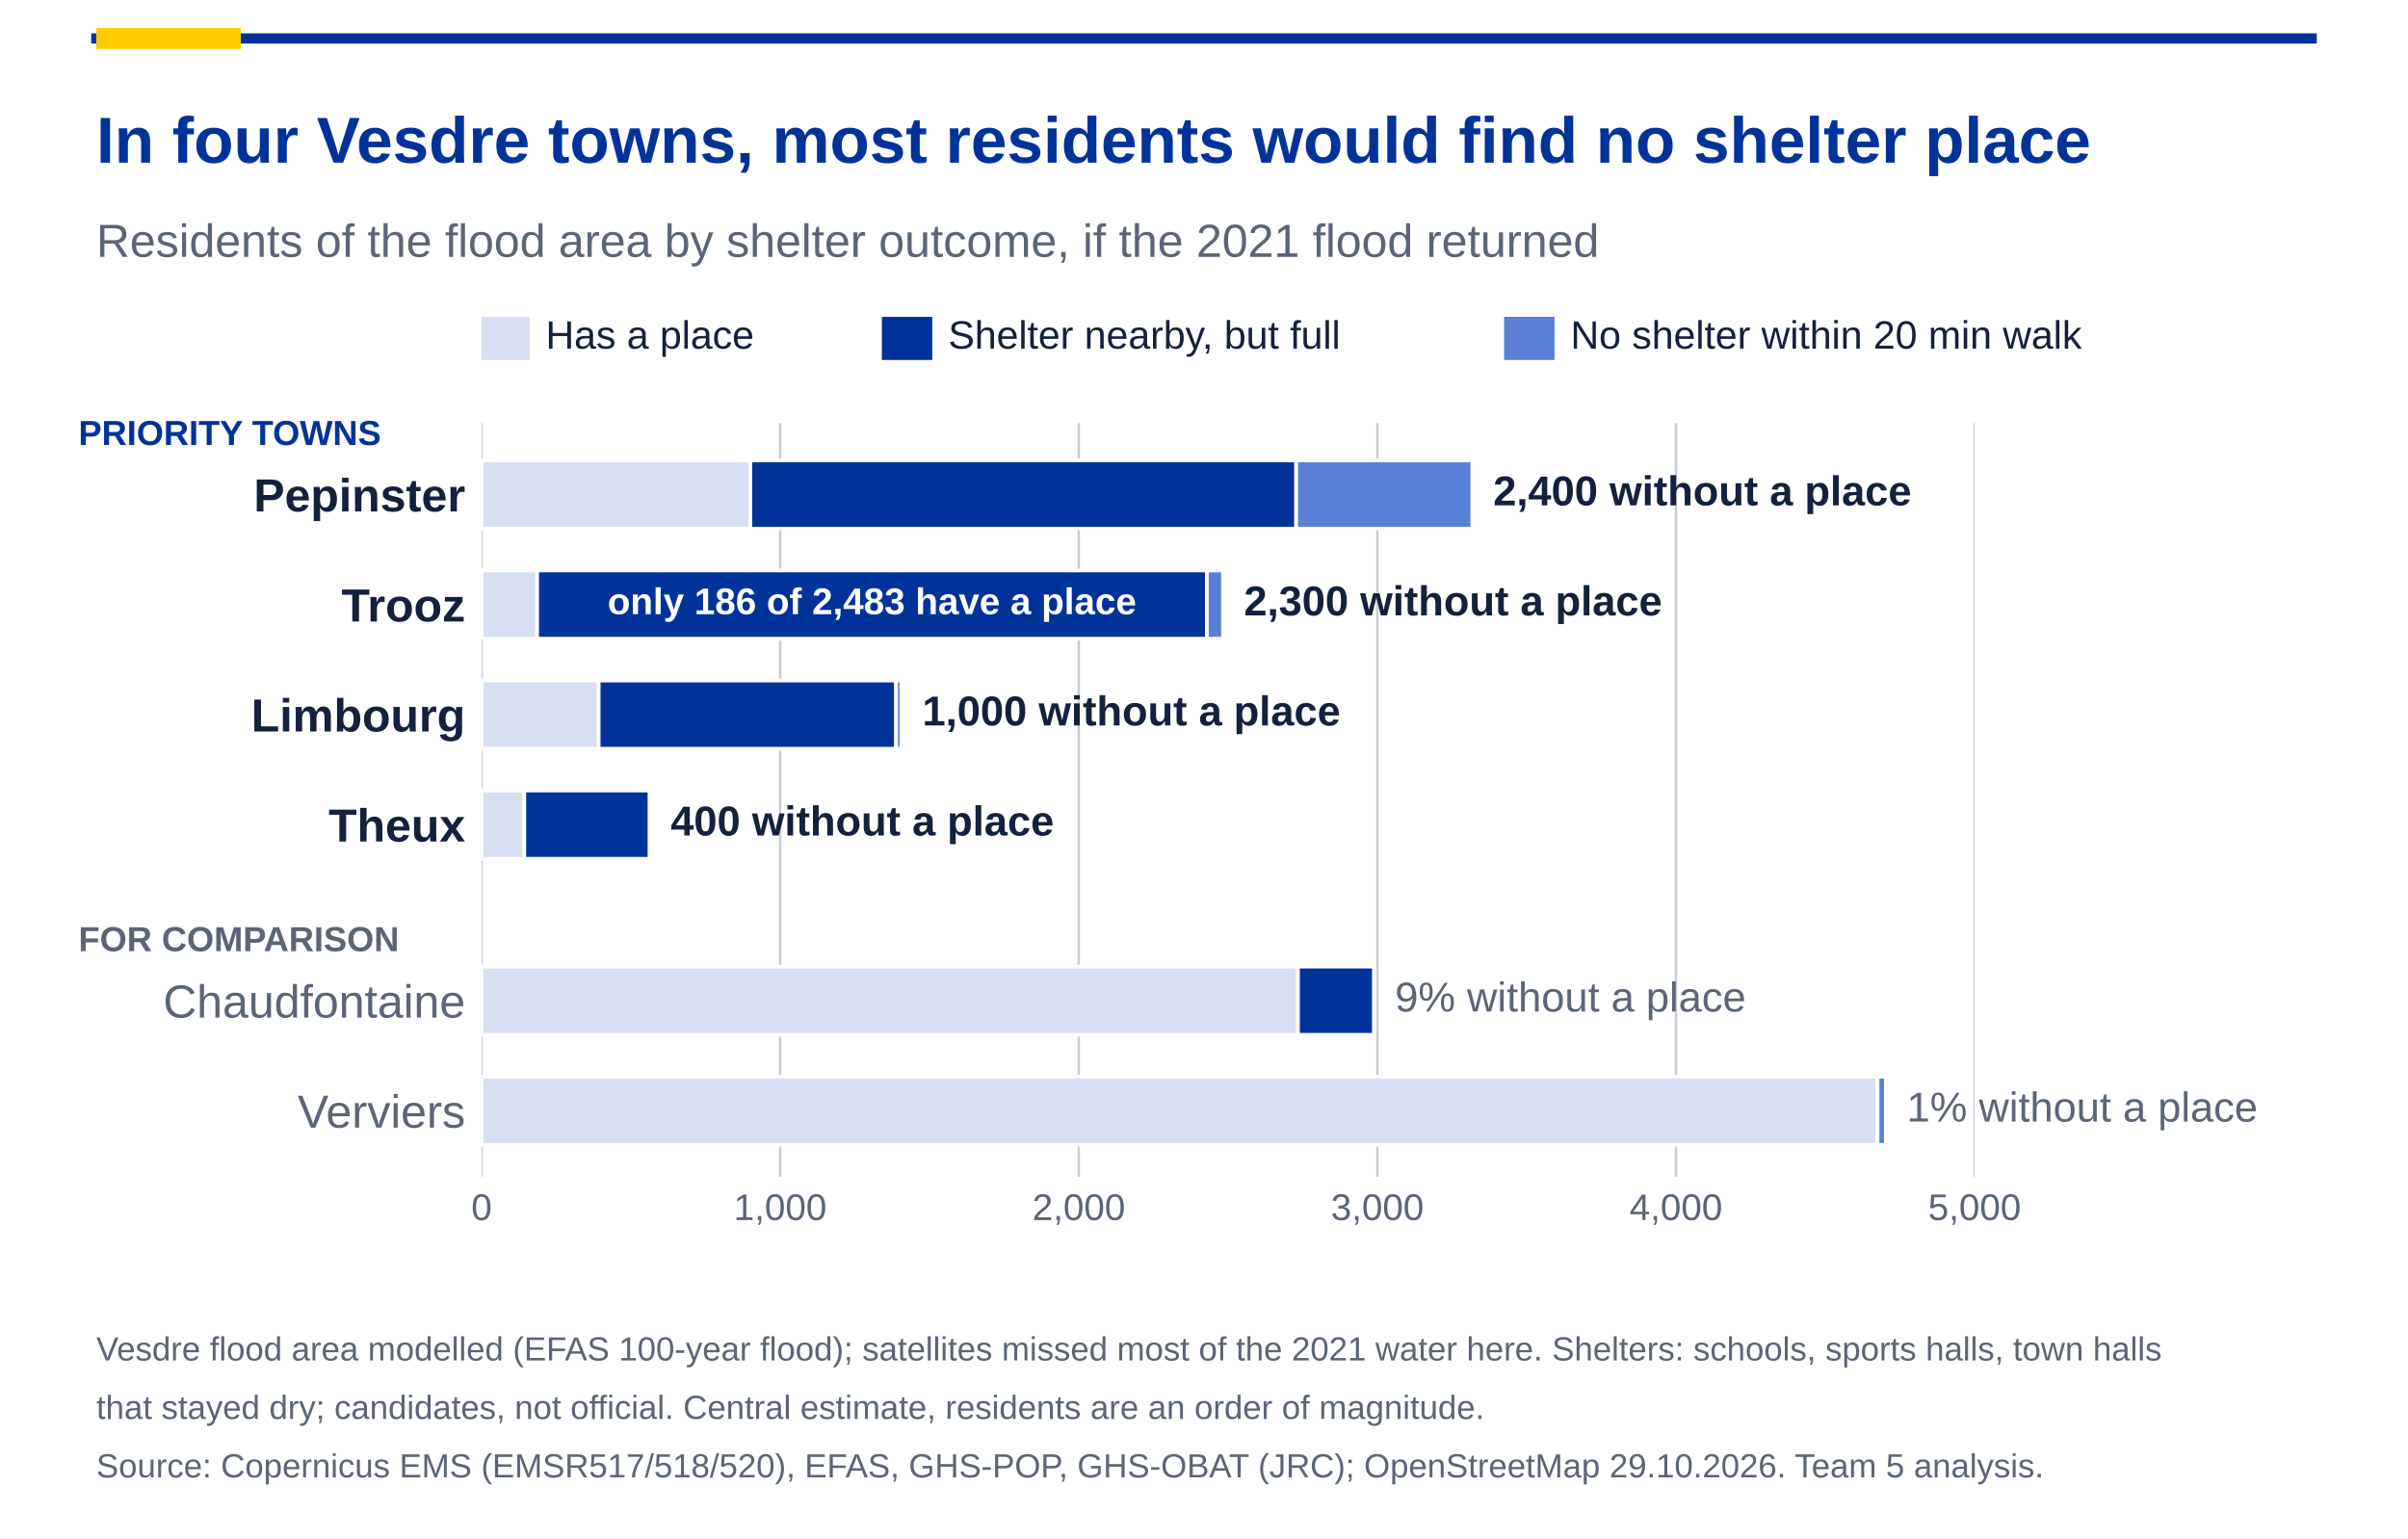
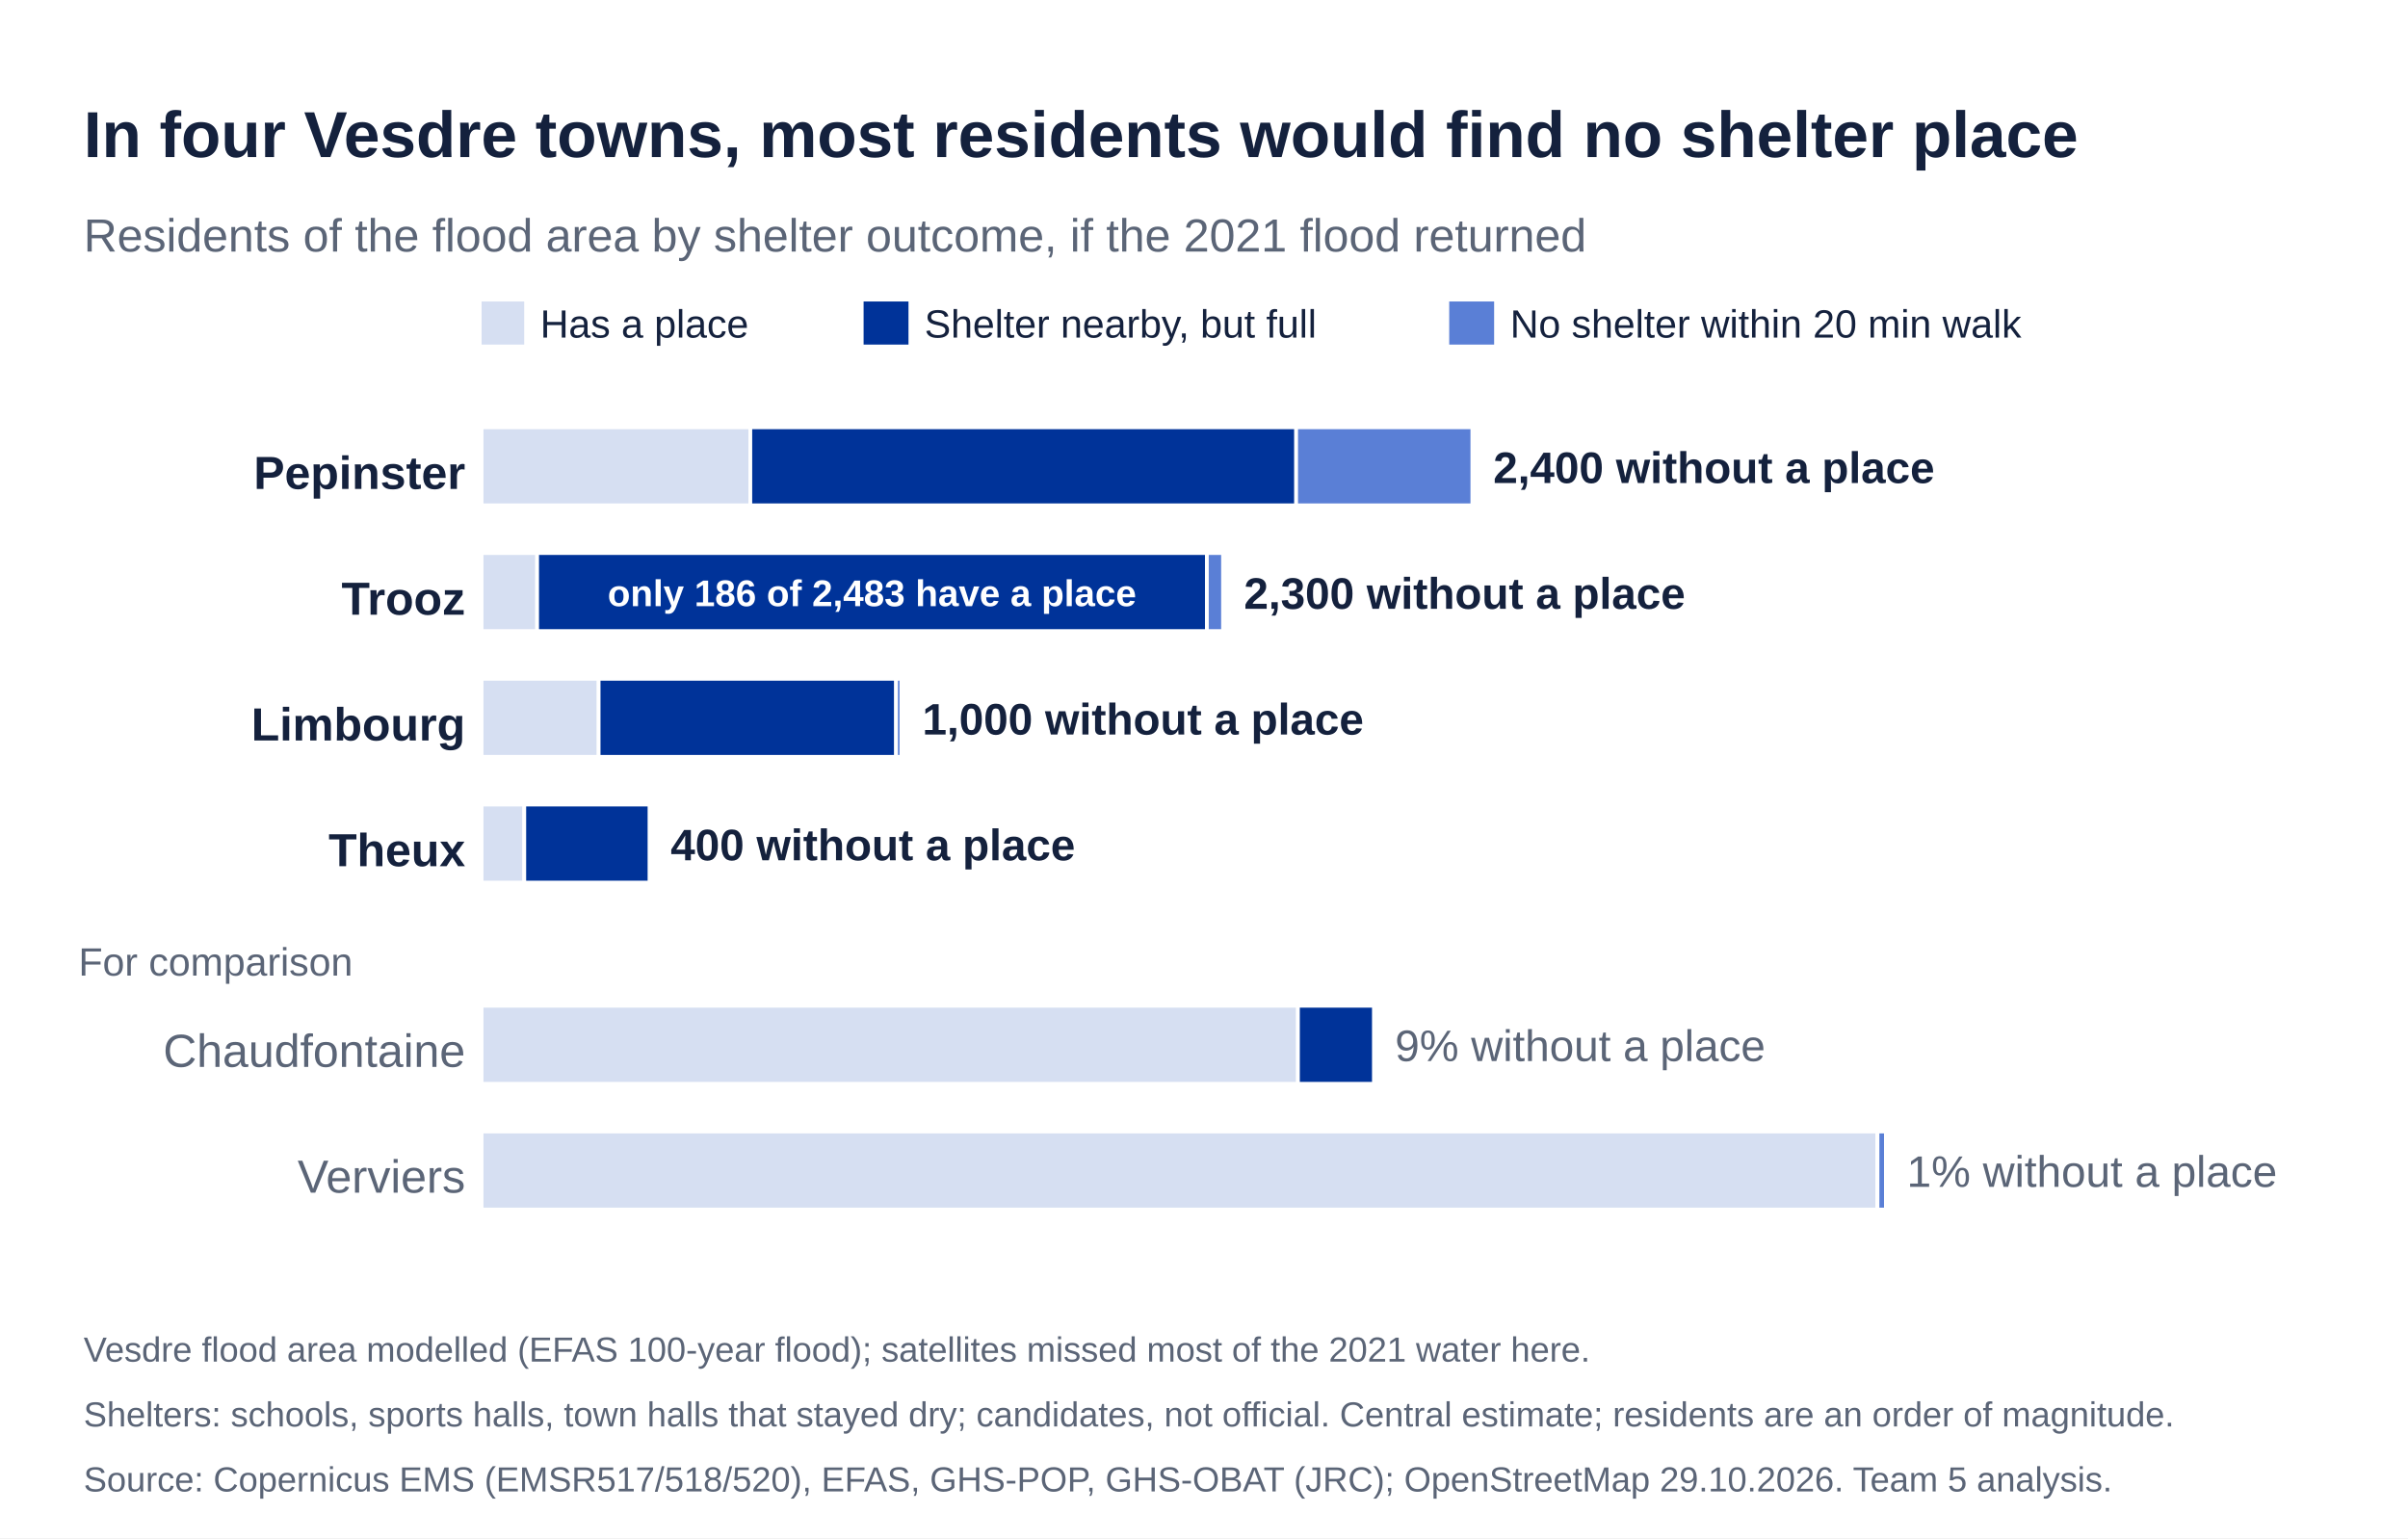
<svg xmlns="http://www.w3.org/2000/svg" width="518.4pt" height="331.2pt" viewBox="0 0 518.4 331.2" version="1.1">
  <defs>
    <style type="text/css">*{stroke-linejoin: round; stroke-linecap: butt}</style>
  </defs>
  <g id="figure_1">
    <g id="patch_1">
      <path d="M 0 331.2  L 518.4 331.2  L 518.4 0  L 0 0  z " style="fill: #ffffff" />
    </g>
    <g id="axes_1">
      <g id="patch_2">
-         <path d="M 103.68 253.368  L 425.088 253.368  L 425.088 91.08  L 103.68 91.08  z " style="fill: #ffffff" />
+         <path d="M 103.68 268.272  L 425.088 268.272  L 425.088 82.8  L 103.68 82.8  z " style="fill: #ffffff" />
      </g>
-       <g id="matplotlib.axis_1">
-         <g id="xtick_1">
-           <g id="line2d_1">
-             <path d="M 103.68 253.368  L 103.68 91.08  " clip-path="url(#p3f01659d98)" style="fill: none; stroke: #c7ccd6; stroke-width: 0.5; stroke-linecap: square" />
-           </g>
-           <g id="line2d_2" />
+       <g id="patch_3">
+         <path d="M 103.68 108.793  L 161.533 108.793  L 161.533 92.006  L 103.68 92.006  z " clip-path="url(#p056efa32e6)" style="fill: #d6dff2; stroke: #ffffff; stroke-width: 0.8; stroke-linejoin: miter" />
+       </g>
+       <g id="patch_4">
+         <path d="M 161.533 108.793  L 279.04 108.793  L 279.04 92.006  L 161.533 92.006  z " clip-path="url(#p056efa32e6)" style="fill: #003399; stroke: #ffffff; stroke-width: 0.8; stroke-linejoin: miter" />
+       </g>
+       <g id="patch_5">
+         <path d="M 279.04 108.793  L 316.966 108.793  L 316.966 92.006  L 279.04 92.006  z " clip-path="url(#p056efa32e6)" style="fill: #5a7fd6; stroke: #ffffff; stroke-width: 0.8; stroke-linejoin: miter" />
+       </g>
+       <g id="patch_6">
+         <path d="M 103.68 135.869  L 115.636 135.869  L 115.636 119.082  L 103.68 119.082  z " clip-path="url(#p056efa32e6)" style="fill: #d6dff2; stroke: #ffffff; stroke-width: 0.8; stroke-linejoin: miter" />
+       </g>
+       <g id="patch_7">
+         <path d="M 115.636 135.869  L 259.82 135.869  L 259.82 119.082  L 115.636 119.082  z " clip-path="url(#p056efa32e6)" style="fill: #003399; stroke: #ffffff; stroke-width: 0.8; stroke-linejoin: miter" />
+       </g>
+       <g id="patch_8">
+         <path d="M 259.82 135.869  L 263.291 135.869  L 263.291 119.082  L 259.82 119.082  z " clip-path="url(#p056efa32e6)" style="fill: #5a7fd6; stroke: #ffffff; stroke-width: 0.8; stroke-linejoin: miter" />
+       </g>
+       <g id="patch_9">
+         <path d="M 103.68 162.946  L 128.878 162.946  L 128.878 146.158  L 103.68 146.158  z " clip-path="url(#p056efa32e6)" style="fill: #d6dff2; stroke: #ffffff; stroke-width: 0.8; stroke-linejoin: miter" />
+       </g>
+       <g id="patch_10">
+         <path d="M 128.878 162.946  L 192.903 162.946  L 192.903 146.158  L 128.878 146.158  z " clip-path="url(#p056efa32e6)" style="fill: #003399; stroke: #ffffff; stroke-width: 0.8; stroke-linejoin: miter" />
+       </g>
+       <g id="patch_11">
+         <path d="M 192.903 162.946  L 194.06 162.946  L 194.06 146.158  L 192.903 146.158  z " clip-path="url(#p056efa32e6)" style="fill: #5a7fd6; stroke: #ffffff; stroke-width: 0.8; stroke-linejoin: miter" />
+       </g>
+       <g id="patch_12">
+         <path d="M 103.68 190.022  L 112.872 190.022  L 112.872 173.235  L 103.68 173.235  z " clip-path="url(#p056efa32e6)" style="fill: #d6dff2; stroke: #ffffff; stroke-width: 0.8; stroke-linejoin: miter" />
+       </g>
+       <g id="patch_13">
+         <path d="M 112.872 190.022  L 139.871 190.022  L 139.871 173.235  L 112.872 173.235  z " clip-path="url(#p056efa32e6)" style="fill: #003399; stroke: #ffffff; stroke-width: 0.8; stroke-linejoin: miter" />
+       </g>
+       <g id="patch_14">
+         <path d="M 139.871 190.022  L 139.871 190.022  L 139.871 173.235  L 139.871 173.235  z " clip-path="url(#p056efa32e6)" style="fill: #5a7fd6; stroke: #ffffff; stroke-width: 0.8; stroke-linejoin: miter" />
+       </g>
+       <g id="patch_15">
+         <path d="M 103.68 233.344  L 279.426 233.344  L 279.426 216.556  L 103.68 216.556  z " clip-path="url(#p056efa32e6)" style="fill: #d6dff2; stroke: #ffffff; stroke-width: 0.8; stroke-linejoin: miter" />
+       </g>
+       <g id="patch_16">
+         <path d="M 279.426 233.344  L 295.818 233.344  L 295.818 216.556  L 279.426 216.556  z " clip-path="url(#p056efa32e6)" style="fill: #003399; stroke: #ffffff; stroke-width: 0.8; stroke-linejoin: miter" />
+       </g>
+       <g id="patch_17">
+         <path d="M 295.818 233.344  L 295.818 233.344  L 295.818 216.556  L 295.818 216.556  z " clip-path="url(#p056efa32e6)" style="fill: #5a7fd6; stroke: #ffffff; stroke-width: 0.8; stroke-linejoin: miter" />
+       </g>
+       <g id="patch_18">
+         <path d="M 103.68 260.42  L 404.132 260.42  L 404.132 243.633  L 103.68 243.633  z " clip-path="url(#p056efa32e6)" style="fill: #d6dff2; stroke: #ffffff; stroke-width: 0.8; stroke-linejoin: miter" />
+       </g>
+       <g id="patch_19">
+         <path d="M 404.132 260.42  L 404.196 260.42  L 404.196 243.633  L 404.132 243.633  z " clip-path="url(#p056efa32e6)" style="fill: #003399; stroke: #ffffff; stroke-width: 0.8; stroke-linejoin: miter" />
+       </g>
+       <g id="patch_20">
+         <path d="M 404.196 260.42  L 405.996 260.42  L 405.996 243.633  L 404.196 243.633  z " clip-path="url(#p056efa32e6)" style="fill: #5a7fd6; stroke: #ffffff; stroke-width: 0.8; stroke-linejoin: miter" />
+       </g>
+       <g id="matplotlib.axis_1" />
+       <g id="matplotlib.axis_2">
+         <g id="ytick_1">
+           <g id="line2d_1" />
          <g id="text_1">
-             <text style="font-size: 8px; font-family: 'Arial', 'Helvetica Neue', 'DejaVu Sans'; text-anchor: middle; fill: #5b6577" x="103.68" y="262.692" transform="rotate(-0 103.68 262.6922)">0</text>
+             <text style="font-weight: 700; font-size: 10px; font-family: 'Helvetica Neue', 'Arial', 'DejaVu Sans', sans-serif; text-anchor: end; fill: #14213d" x="100.18" y="105.275" transform="rotate(-0 100.18 105.2745)">Pepinster</text>
          </g>
        </g>
-         <g id="xtick_2">
-           <g id="line2d_3">
-             <path d="M 167.962 253.368  L 167.962 91.08  " clip-path="url(#p3f01659d98)" style="fill: none; stroke: #c7ccd6; stroke-width: 0.5; stroke-linecap: square" />
-           </g>
-           <g id="line2d_4" />
+         <g id="ytick_2">
+           <g id="line2d_2" />
          <g id="text_2">
-             <text style="font-size: 8px; font-family: 'Arial', 'Helvetica Neue', 'DejaVu Sans'; text-anchor: middle; fill: #5b6577" x="167.962" y="262.692" transform="rotate(-0 167.9616 262.6922)">1,000</text>
+             <text style="font-weight: 700; font-size: 10px; font-family: 'Helvetica Neue', 'Arial', 'DejaVu Sans', sans-serif; text-anchor: end; fill: #14213d" x="100.18" y="132.351" transform="rotate(-0 100.18 132.3507)">Trooz</text>
          </g>
        </g>
-         <g id="xtick_3">
-           <g id="line2d_5">
-             <path d="M 232.243 253.368  L 232.243 91.08  " clip-path="url(#p3f01659d98)" style="fill: none; stroke: #c7ccd6; stroke-width: 0.5; stroke-linecap: square" />
-           </g>
-           <g id="line2d_6" />
+         <g id="ytick_3">
+           <g id="line2d_3" />
          <g id="text_3">
-             <text style="font-size: 8px; font-family: 'Arial', 'Helvetica Neue', 'DejaVu Sans'; text-anchor: middle; fill: #5b6577" x="232.243" y="262.692" transform="rotate(-0 232.2432 262.6922)">2,000</text>
+             <text style="font-weight: 700; font-size: 10px; font-family: 'Helvetica Neue', 'Arial', 'DejaVu Sans', sans-serif; text-anchor: end; fill: #14213d" x="100.18" y="159.427" transform="rotate(-0 100.18 159.4269)">Limbourg</text>
          </g>
        </g>
-         <g id="xtick_4">
-           <g id="line2d_7">
-             <path d="M 296.525 253.368  L 296.525 91.08  " clip-path="url(#p3f01659d98)" style="fill: none; stroke: #c7ccd6; stroke-width: 0.5; stroke-linecap: square" />
-           </g>
-           <g id="line2d_8" />
+         <g id="ytick_4">
+           <g id="line2d_4" />
          <g id="text_4">
-             <text style="font-size: 8px; font-family: 'Arial', 'Helvetica Neue', 'DejaVu Sans'; text-anchor: middle; fill: #5b6577" x="296.525" y="262.692" transform="rotate(-0 296.5248 262.6922)">3,000</text>
+             <text style="font-weight: 700; font-size: 10px; font-family: 'Helvetica Neue', 'Arial', 'DejaVu Sans', sans-serif; text-anchor: end; fill: #14213d" x="100.18" y="186.503" transform="rotate(-0 100.18 186.5031)">Theux</text>
          </g>
        </g>
-         <g id="xtick_5">
-           <g id="line2d_9">
-             <path d="M 360.806 253.368  L 360.806 91.08  " clip-path="url(#p3f01659d98)" style="fill: none; stroke: #c7ccd6; stroke-width: 0.5; stroke-linecap: square" />
-           </g>
-           <g id="line2d_10" />
+         <g id="ytick_5">
+           <g id="line2d_5" />
          <g id="text_5">
-             <text style="font-size: 8px; font-family: 'Arial', 'Helvetica Neue', 'DejaVu Sans'; text-anchor: middle; fill: #5b6577" x="360.806" y="262.692" transform="rotate(-0 360.8064 262.6922)">4,000</text>
+             <text style="font-size: 10px; font-family: 'Helvetica Neue', 'Arial', 'DejaVu Sans', sans-serif; text-anchor: end; fill: #5b6577" x="100.18" y="229.71" transform="rotate(-0 100.18 229.7101)">Chaudfontaine</text>
          </g>
        </g>
-         <g id="xtick_6">
-           <g id="line2d_11">
-             <path d="M 425.088 253.368  L 425.088 91.08  " clip-path="url(#p3f01659d98)" style="fill: none; stroke: #c7ccd6; stroke-width: 0.5; stroke-linecap: square" />
-           </g>
-           <g id="line2d_12" />
+         <g id="ytick_6">
+           <g id="line2d_6" />
          <g id="text_6">
-             <text style="font-size: 8px; font-family: 'Arial', 'Helvetica Neue', 'DejaVu Sans'; text-anchor: middle; fill: #5b6577" x="425.088" y="262.692" transform="rotate(-0 425.088 262.6922)">5,000</text>
+             <text style="font-size: 10px; font-family: 'Helvetica Neue', 'Arial', 'DejaVu Sans', sans-serif; text-anchor: end; fill: #5b6577" x="100.18" y="256.786" transform="rotate(-0 100.18 256.7863)">Verviers</text>
          </g>
        </g>
      </g>
-       <g id="matplotlib.axis_2">
-         <g id="ytick_1">
-           <g id="line2d_13" />
-           <g id="text_7">
-             <text style="font-weight: 700; font-size: 10px; font-family: 'Arial', 'Helvetica Neue', 'DejaVu Sans'; text-anchor: end; fill: #14213d" x="100.18" y="110.12" transform="rotate(-0 100.18 110.1197)">Pepinster</text>
-           </g>
-         </g>
-         <g id="ytick_2">
-           <g id="line2d_14" />
-           <g id="text_8">
-             <text style="font-weight: 700; font-size: 10px; font-family: 'Arial', 'Helvetica Neue', 'DejaVu Sans'; text-anchor: end; fill: #14213d" x="100.18" y="133.811" transform="rotate(-0 100.18 133.8114)">Trooz</text>
-           </g>
-         </g>
-         <g id="ytick_3">
-           <g id="line2d_15" />
-           <g id="text_9">
-             <text style="font-weight: 700; font-size: 10px; font-family: 'Arial', 'Helvetica Neue', 'DejaVu Sans'; text-anchor: end; fill: #14213d" x="100.18" y="157.503" transform="rotate(-0 100.18 157.5031)">Limbourg</text>
-           </g>
-         </g>
-         <g id="ytick_4">
-           <g id="line2d_16" />
-           <g id="text_10">
-             <text style="font-weight: 700; font-size: 10px; font-family: 'Arial', 'Helvetica Neue', 'DejaVu Sans'; text-anchor: end; fill: #14213d" x="100.18" y="181.195" transform="rotate(-0 100.18 181.1948)">Theux</text>
-           </g>
-         </g>
-         <g id="ytick_5">
-           <g id="line2d_17" />
-           <g id="text_11">
-             <text style="font-size: 10px; font-family: 'Arial', 'Helvetica Neue', 'DejaVu Sans'; text-anchor: end; fill: #5b6577" x="100.18" y="219.101" transform="rotate(-0 100.18 219.1015)">Chaudfontaine</text>
-           </g>
-         </g>
-         <g id="ytick_6">
-           <g id="line2d_18" />
-           <g id="text_12">
-             <text style="font-size: 10px; font-family: 'Arial', 'Helvetica Neue', 'DejaVu Sans'; text-anchor: end; fill: #5b6577" x="100.18" y="242.793" transform="rotate(-0 100.18 242.7931)">Verviers</text>
-           </g>
-         </g>
+       <g id="text_7">
+         <text style="font-weight: 700; font-size: 9.5px; font-family: 'Helvetica Neue', 'Arial', 'DejaVu Sans', sans-serif; text-anchor: start; fill: #14213d" x="321.466" y="104" transform="rotate(-0 321.4661 104)">2,400 without a place</text>
      </g>
-       <g id="patch_3">
-         <path d="M 103.68 113.824  L 161.533 113.824  L 161.533 99.135  L 103.68 99.135  z " clip-path="url(#p3f01659d98)" style="fill: #d6dff2; stroke: #ffffff; stroke-width: 0.8; stroke-linejoin: miter" />
+       <g id="text_8">
+         <text style="font-weight: 700; font-size: 9.5px; font-family: 'Helvetica Neue', 'Arial', 'DejaVu Sans', sans-serif; text-anchor: start; fill: #14213d" x="267.791" y="131.076" transform="rotate(-0 267.7909 131.0762)">2,300 without a place</text>
      </g>
-       <g id="patch_4">
-         <path d="M 161.533 113.824  L 279.04 113.824  L 279.04 99.135  L 161.533 99.135  z " clip-path="url(#p3f01659d98)" style="fill: #003399; stroke: #ffffff; stroke-width: 0.8; stroke-linejoin: miter" />
+       <g id="text_9">
+         <text style="font-weight: 700; font-size: 9.5px; font-family: 'Helvetica Neue', 'Arial', 'DejaVu Sans', sans-serif; text-anchor: start; fill: #14213d" x="198.56" y="158.152" transform="rotate(-0 198.5596 158.1524)">1,000 without a place</text>
      </g>
-       <g id="patch_5">
-         <path d="M 279.04 113.824  L 316.966 113.824  L 316.966 99.135  L 279.04 99.135  z " clip-path="url(#p3f01659d98)" style="fill: #5a7fd6; stroke: #ffffff; stroke-width: 0.8; stroke-linejoin: miter" />
+       <g id="text_10">
+         <text style="font-weight: 700; font-size: 9.5px; font-family: 'Helvetica Neue', 'Arial', 'DejaVu Sans', sans-serif; text-anchor: start; fill: #14213d" x="144.37" y="185.229" transform="rotate(-0 144.3703 185.2286)">400 without a place</text>
      </g>
-       <g id="patch_6">
-         <path d="M 103.68 137.516  L 115.636 137.516  L 115.636 122.827  L 103.68 122.827  z " clip-path="url(#p3f01659d98)" style="fill: #d6dff2; stroke: #ffffff; stroke-width: 0.8; stroke-linejoin: miter" />
+       <g id="text_11">
+         <text style="font-size: 9.5px; font-family: 'Helvetica Neue', 'Arial', 'DejaVu Sans', sans-serif; text-anchor: start; fill: #5b6577" x="300.317" y="228.46" transform="rotate(-0 300.3174 228.4603)">9% without a place</text>
      </g>
-       <g id="patch_7">
-         <path d="M 115.636 137.516  L 259.82 137.516  L 259.82 122.827  L 115.636 122.827  z " clip-path="url(#p3f01659d98)" style="fill: #003399; stroke: #ffffff; stroke-width: 0.8; stroke-linejoin: miter" />
-       </g>
-       <g id="patch_8">
-         <path d="M 259.82 137.516  L 263.291 137.516  L 263.291 122.827  L 259.82 122.827  z " clip-path="url(#p3f01659d98)" style="fill: #5a7fd6; stroke: #ffffff; stroke-width: 0.8; stroke-linejoin: miter" />
-       </g>
-       <g id="patch_9">
-         <path d="M 103.68 161.207  L 128.878 161.207  L 128.878 146.519  L 103.68 146.519  z " clip-path="url(#p3f01659d98)" style="fill: #d6dff2; stroke: #ffffff; stroke-width: 0.8; stroke-linejoin: miter" />
-       </g>
-       <g id="patch_10">
-         <path d="M 128.878 161.207  L 192.903 161.207  L 192.903 146.519  L 128.878 146.519  z " clip-path="url(#p3f01659d98)" style="fill: #003399; stroke: #ffffff; stroke-width: 0.8; stroke-linejoin: miter" />
-       </g>
-       <g id="patch_11">
-         <path d="M 192.903 161.207  L 194.06 161.207  L 194.06 146.519  L 192.903 146.519  z " clip-path="url(#p3f01659d98)" style="fill: #5a7fd6; stroke: #ffffff; stroke-width: 0.8; stroke-linejoin: miter" />
-       </g>
-       <g id="patch_12">
-         <path d="M 103.68 184.899  L 112.872 184.899  L 112.872 170.21  L 103.68 170.21  z " clip-path="url(#p3f01659d98)" style="fill: #d6dff2; stroke: #ffffff; stroke-width: 0.8; stroke-linejoin: miter" />
-       </g>
-       <g id="patch_13">
-         <path d="M 112.872 184.899  L 139.871 184.899  L 139.871 170.21  L 112.872 170.21  z " clip-path="url(#p3f01659d98)" style="fill: #003399; stroke: #ffffff; stroke-width: 0.8; stroke-linejoin: miter" />
-       </g>
-       <g id="patch_14">
-         <path d="M 139.871 184.899  L 139.871 184.899  L 139.871 170.21  L 139.871 170.21  z " clip-path="url(#p3f01659d98)" style="fill: #5a7fd6; stroke: #ffffff; stroke-width: 0.8; stroke-linejoin: miter" />
-       </g>
-       <g id="patch_15">
-         <path d="M 103.68 222.806  L 279.426 222.806  L 279.426 208.117  L 103.68 208.117  z " clip-path="url(#p3f01659d98)" style="fill: #d6dff2; stroke: #ffffff; stroke-width: 0.8; stroke-linejoin: miter" />
-       </g>
-       <g id="patch_16">
-         <path d="M 279.426 222.806  L 295.818 222.806  L 295.818 208.117  L 279.426 208.117  z " clip-path="url(#p3f01659d98)" style="fill: #003399; stroke: #ffffff; stroke-width: 0.8; stroke-linejoin: miter" />
-       </g>
-       <g id="patch_17">
-         <path d="M 295.818 222.806  L 295.818 222.806  L 295.818 208.117  L 295.818 208.117  z " clip-path="url(#p3f01659d98)" style="fill: #5a7fd6; stroke: #ffffff; stroke-width: 0.8; stroke-linejoin: miter" />
-       </g>
-       <g id="patch_18">
-         <path d="M 103.68 246.497  L 404.132 246.497  L 404.132 231.809  L 103.68 231.809  z " clip-path="url(#p3f01659d98)" style="fill: #d6dff2; stroke: #ffffff; stroke-width: 0.8; stroke-linejoin: miter" />
-       </g>
-       <g id="patch_19">
-         <path d="M 404.132 246.497  L 404.196 246.497  L 404.196 231.809  L 404.132 231.809  z " clip-path="url(#p3f01659d98)" style="fill: #003399; stroke: #ffffff; stroke-width: 0.8; stroke-linejoin: miter" />
-       </g>
-       <g id="patch_20">
-         <path d="M 404.196 246.497  L 405.996 246.497  L 405.996 231.809  L 404.196 231.809  z " clip-path="url(#p3f01659d98)" style="fill: #5a7fd6; stroke: #ffffff; stroke-width: 0.8; stroke-linejoin: miter" />
+       <g id="text_12">
+         <text style="font-size: 9.5px; font-family: 'Helvetica Neue', 'Arial', 'DejaVu Sans', sans-serif; text-anchor: start; fill: #5b6577" x="410.496" y="255.537" transform="rotate(-0 410.4961 255.5365)">1% without a place</text>
      </g>
      <g id="text_13">
-         <text style="font-weight: 700; font-size: 9px; font-family: 'Arial', 'Helvetica Neue', 'DejaVu Sans'; text-anchor: start; fill: #14213d" x="321.466" y="108.809" transform="rotate(-0 321.4661 108.8087)">2,400 without a place</text>
+         <text style="font-size: 8.5px; font-family: 'Helvetica Neue', 'Arial', 'DejaVu Sans', sans-serif; text-anchor: start; fill: #5b6577" x="16.9" y="210.058" transform="rotate(-0 16.89984 210.0582)">For comparison</text>
      </g>
      <g id="text_14">
-         <text style="font-weight: 700; font-size: 9px; font-family: 'Arial', 'Helvetica Neue', 'DejaVu Sans'; text-anchor: start; fill: #14213d" x="267.791" y="132.5" transform="rotate(-0 267.7909 132.5004)">2,300 without a place</text>
-       </g>
-       <g id="text_15">
-         <text style="font-weight: 700; font-size: 9px; font-family: 'Arial', 'Helvetica Neue', 'DejaVu Sans'; text-anchor: start; fill: #14213d" x="198.56" y="156.192" transform="rotate(-0 198.5596 156.192)">1,000 without a place</text>
-       </g>
-       <g id="text_16">
-         <text style="font-weight: 700; font-size: 9px; font-family: 'Arial', 'Helvetica Neue', 'DejaVu Sans'; text-anchor: start; fill: #14213d" x="144.37" y="179.884" transform="rotate(-0 144.3703 179.8837)">400 without a place</text>
-       </g>
-       <g id="text_17">
-         <text style="font-size: 9px; font-family: 'Arial', 'Helvetica Neue', 'DejaVu Sans'; text-anchor: start; fill: #5b6577" x="300.317" y="217.79" transform="rotate(-0 300.3174 217.7904)">9% without a place</text>
-       </g>
-       <g id="text_18">
-         <text style="font-size: 9px; font-family: 'Arial', 'Helvetica Neue', 'DejaVu Sans'; text-anchor: start; fill: #5b6577" x="410.496" y="241.482" transform="rotate(-0 410.4961 241.4821)">1% without a place</text>
-       </g>
-       <g id="text_19">
-         <text style="font-weight: 700; font-size: 7.5px; font-family: 'Arial', 'Helvetica Neue', 'DejaVu Sans'; text-anchor: start; fill: #003399" x="16.9" y="95.818" transform="rotate(-0 16.89984 95.81834)">PRIORITY TOWNS</text>
-       </g>
-       <g id="text_20">
-         <text style="font-weight: 700; font-size: 7.5px; font-family: 'Arial', 'Helvetica Neue', 'DejaVu Sans'; text-anchor: start; fill: #5b6577" x="16.9" y="204.8" transform="rotate(-0 16.89984 204.8001)">FOR COMPARISON</text>
-       </g>
-       <g id="text_21">
-         <text style="font-weight: 700; font-size: 8px; font-family: 'Arial', 'Helvetica Neue', 'DejaVu Sans'; text-anchor: middle; fill: #ffffff" x="187.728" y="132.242" transform="rotate(-0 187.7282 132.2415)">only 186 of 2,483 have a place</text>
+         <text style="font-weight: 700; font-size: 8px; font-family: 'Helvetica Neue', 'Arial', 'DejaVu Sans', sans-serif; text-anchor: middle; fill: #ffffff" x="187.728" y="130.508" transform="rotate(-0 187.7282 130.5077)">only 186 of 2,483 have a place</text>
      </g>
    </g>
    <g id="axes_2">
      <g id="patch_21">
-         <path d="M 103.68 77.004  L 113.53 77.004  L 113.53 68.724  L 103.68 68.724  z " clip-path="url(#p118c516b46)" style="fill: #d6dff2; stroke: #d6dff2; stroke-linejoin: miter" />
+         <path d="M 103.68 73.692  L 112.348 73.692  L 112.348 65.412  L 103.68 65.412  z " clip-path="url(#pad28d22325)" style="fill: #d6dff2; stroke: #d6dff2; stroke-linejoin: miter" />
      </g>
      <g id="patch_22">
-         <path d="M 190.356 77.004  L 200.206 77.004  L 200.206 68.724  L 190.356 68.724  z " clip-path="url(#p118c516b46)" style="fill: #003399; stroke: #003399; stroke-linejoin: miter" />
+         <path d="M 186.417 73.692  L 195.084 73.692  L 195.084 65.412  L 186.417 65.412  z " clip-path="url(#pad28d22325)" style="fill: #003399; stroke: #003399; stroke-linejoin: miter" />
      </g>
      <g id="patch_23">
-         <path d="M 324.311 77.004  L 334.161 77.004  L 334.161 68.724  L 324.311 68.724  z " clip-path="url(#p118c516b46)" style="fill: #5a7fd6; stroke: #5a7fd6; stroke-linejoin: miter" />
+         <path d="M 312.492 73.692  L 321.159 73.692  L 321.159 65.412  L 312.492 65.412  z " clip-path="url(#pad28d22325)" style="fill: #5a7fd6; stroke: #5a7fd6; stroke-linejoin: miter" />
      </g>
-       <g id="text_22">
-         <text style="font-size: 8.5px; font-family: 'Arial', 'Helvetica Neue', 'DejaVu Sans'; text-anchor: start; fill: #14213d" x="117.469" y="75.064" transform="rotate(-0 117.4694 75.06371)">Has a place</text>
+       <g id="text_15">
+         <text style="font-size: 8.5px; font-family: 'Helvetica Neue', 'Arial', 'DejaVu Sans', sans-serif; text-anchor: start; fill: #14213d" x="116.287" y="72.693" transform="rotate(-0 116.2875 72.69275)">Has a place</text>
      </g>
-       <g id="text_23">
-         <text style="font-size: 8.5px; font-family: 'Arial', 'Helvetica Neue', 'DejaVu Sans'; text-anchor: start; fill: #14213d" x="204.146" y="75.064" transform="rotate(-0 204.1459 75.06362)">Shelter nearby, but full</text>
+       <g id="text_16">
+         <text style="font-size: 8.5px; font-family: 'Helvetica Neue', 'Arial', 'DejaVu Sans', sans-serif; text-anchor: start; fill: #14213d" x="199.024" y="72.693" transform="rotate(-0 199.0241 72.69275)">Shelter nearby, but full</text>
      </g>
-       <g id="text_24">
-         <text style="font-size: 8.5px; font-family: 'Arial', 'Helvetica Neue', 'DejaVu Sans'; text-anchor: start; fill: #14213d" x="338.1" y="75.064" transform="rotate(-0 338.1005 75.06371)">No shelter within 20 min walk</text>
+       <g id="text_17">
+         <text style="font-size: 8.5px; font-family: 'Helvetica Neue', 'Arial', 'DejaVu Sans', sans-serif; text-anchor: start; fill: #14213d" x="325.099" y="72.693" transform="rotate(-0 325.099 72.69275)">No shelter within 20 min walk</text>
      </g>
    </g>
-     <g id="line2d_19">
-       <path d="M 20.736 8.28  L 497.664 8.28  " style="fill: none; stroke: #003399; stroke-width: 2.2; stroke-linecap: square" />
+     <g id="text_18">
+       <text style="font-weight: 700; font-size: 14px; font-family: 'Helvetica Neue', 'Arial', 'DejaVu Sans', sans-serif; text-anchor: start; fill: #14213d" x="18" y="33.81" transform="rotate(-0 18 33.81)">In four Vesdre towns, most residents would find no shelter place</text>
    </g>
-     <g id="line2d_20">
-       <path d="M 20.736 8.28  L 51.84 8.28  " style="fill: none; stroke: #ffcc00; stroke-width: 4.5" />
+     <g id="text_19">
+       <text style="font-size: 10px; font-family: 'Helvetica Neue', 'Arial', 'DejaVu Sans', sans-serif; text-anchor: start; fill: #5b6577" x="18" y="54.16" transform="rotate(-0 18 54.16)">Residents of the flood area by shelter outcome, if the 2021 flood returned</text>
    </g>
-     <g id="text_25">
-       <text style="font-weight: 700; font-size: 14px; font-family: 'Arial', 'Helvetica Neue', 'DejaVu Sans'; text-anchor: start; fill: #003399" x="20.736" y="35.032" transform="rotate(-0 20.736 35.03238)">In four Vesdre towns, most residents would find no shelter place</text>
-     </g>
-     <g id="text_26">
-       <text style="font-size: 10px; font-family: 'Arial', 'Helvetica Neue', 'DejaVu Sans'; text-anchor: start; fill: #5b6577" x="20.736" y="55.304" transform="rotate(-0 20.736 55.30427)">Residents of the flood area by shelter outcome, if the 2021 flood returned</text>
-     </g>
-     <g id="text_27">
-       <text style="font-size: 7.2px; font-family: 'Arial', 'Helvetica Neue', 'DejaVu Sans'; text-anchor: start; fill: #5b6577" x="20.736" y="318.093" transform="rotate(-0 20.736 318.0926)">Source: Copernicus EMS (EMSR517/518/520), EFAS, GHS-POP, GHS-OBAT (JRC); OpenStreetMap 29.10.2026. Team 5 analysis.</text>
-     </g>
-     <g id="text_28">
-       <text style="font-size: 7.2px; font-family: 'Arial', 'Helvetica Neue', 'DejaVu Sans'; text-anchor: start; fill: #5b6577" x="20.736" y="305.507" transform="rotate(-0 20.736 305.507)">that stayed dry; candidates, not official. Central estimate, residents are an order of magnitude.</text>
-     </g>
-     <g id="text_29">
-       <text style="font-size: 7.2px; font-family: 'Arial', 'Helvetica Neue', 'DejaVu Sans'; text-anchor: start; fill: #5b6577" x="20.736" y="292.921" transform="rotate(-0 20.736 292.9214)">Vesdre flood area modelled (EFAS 100-year flood); satellites missed most of the 2021 water here. Shelters: schools, sports halls, town halls</text>
+     <g id="text_20">
+       <text style="font-size: 7.5px; font-family: 'Helvetica Neue', 'Arial', 'DejaVu Sans', sans-serif; fill: #5b6577" transform="translate(18 293.16)">Vesdre flood area modelled (EFAS 100-year flood); satellites missed most of the 2021 water here.</text>
+       <text style="font-size: 7.5px; font-family: 'Helvetica Neue', 'Arial', 'DejaVu Sans', sans-serif; fill: #5b6577" transform="translate(18 307.1324)">Shelters: schools, sports halls, town halls that stayed dry; candidates, not official. Central estimate; residents are an order of magnitude.</text>
+       <text style="font-size: 7.5px; font-family: 'Helvetica Neue', 'Arial', 'DejaVu Sans', sans-serif; fill: #5b6577" transform="translate(18 321.12)">Source: Copernicus EMS (EMSR517/518/520), EFAS, GHS-POP, GHS-OBAT (JRC); OpenStreetMap 29.10.2026. Team 5 analysis.</text>
    </g>
  </g>
  <defs>
-     <clipPath id="p3f01659d98">
-       <rect x="103.68" y="91.08" width="321.408" height="162.288" />
+     <clipPath id="p056efa32e6">
+       <rect x="103.68" y="82.8" width="321.408" height="185.472" />
    </clipPath>
-     <clipPath id="p118c516b46">
-       <rect x="103.68" y="64.584" width="393.984" height="16.56" />
+     <clipPath id="pad28d22325">
+       <rect x="103.68" y="61.272" width="393.984" height="16.56" />
    </clipPath>
  </defs>
</svg>
